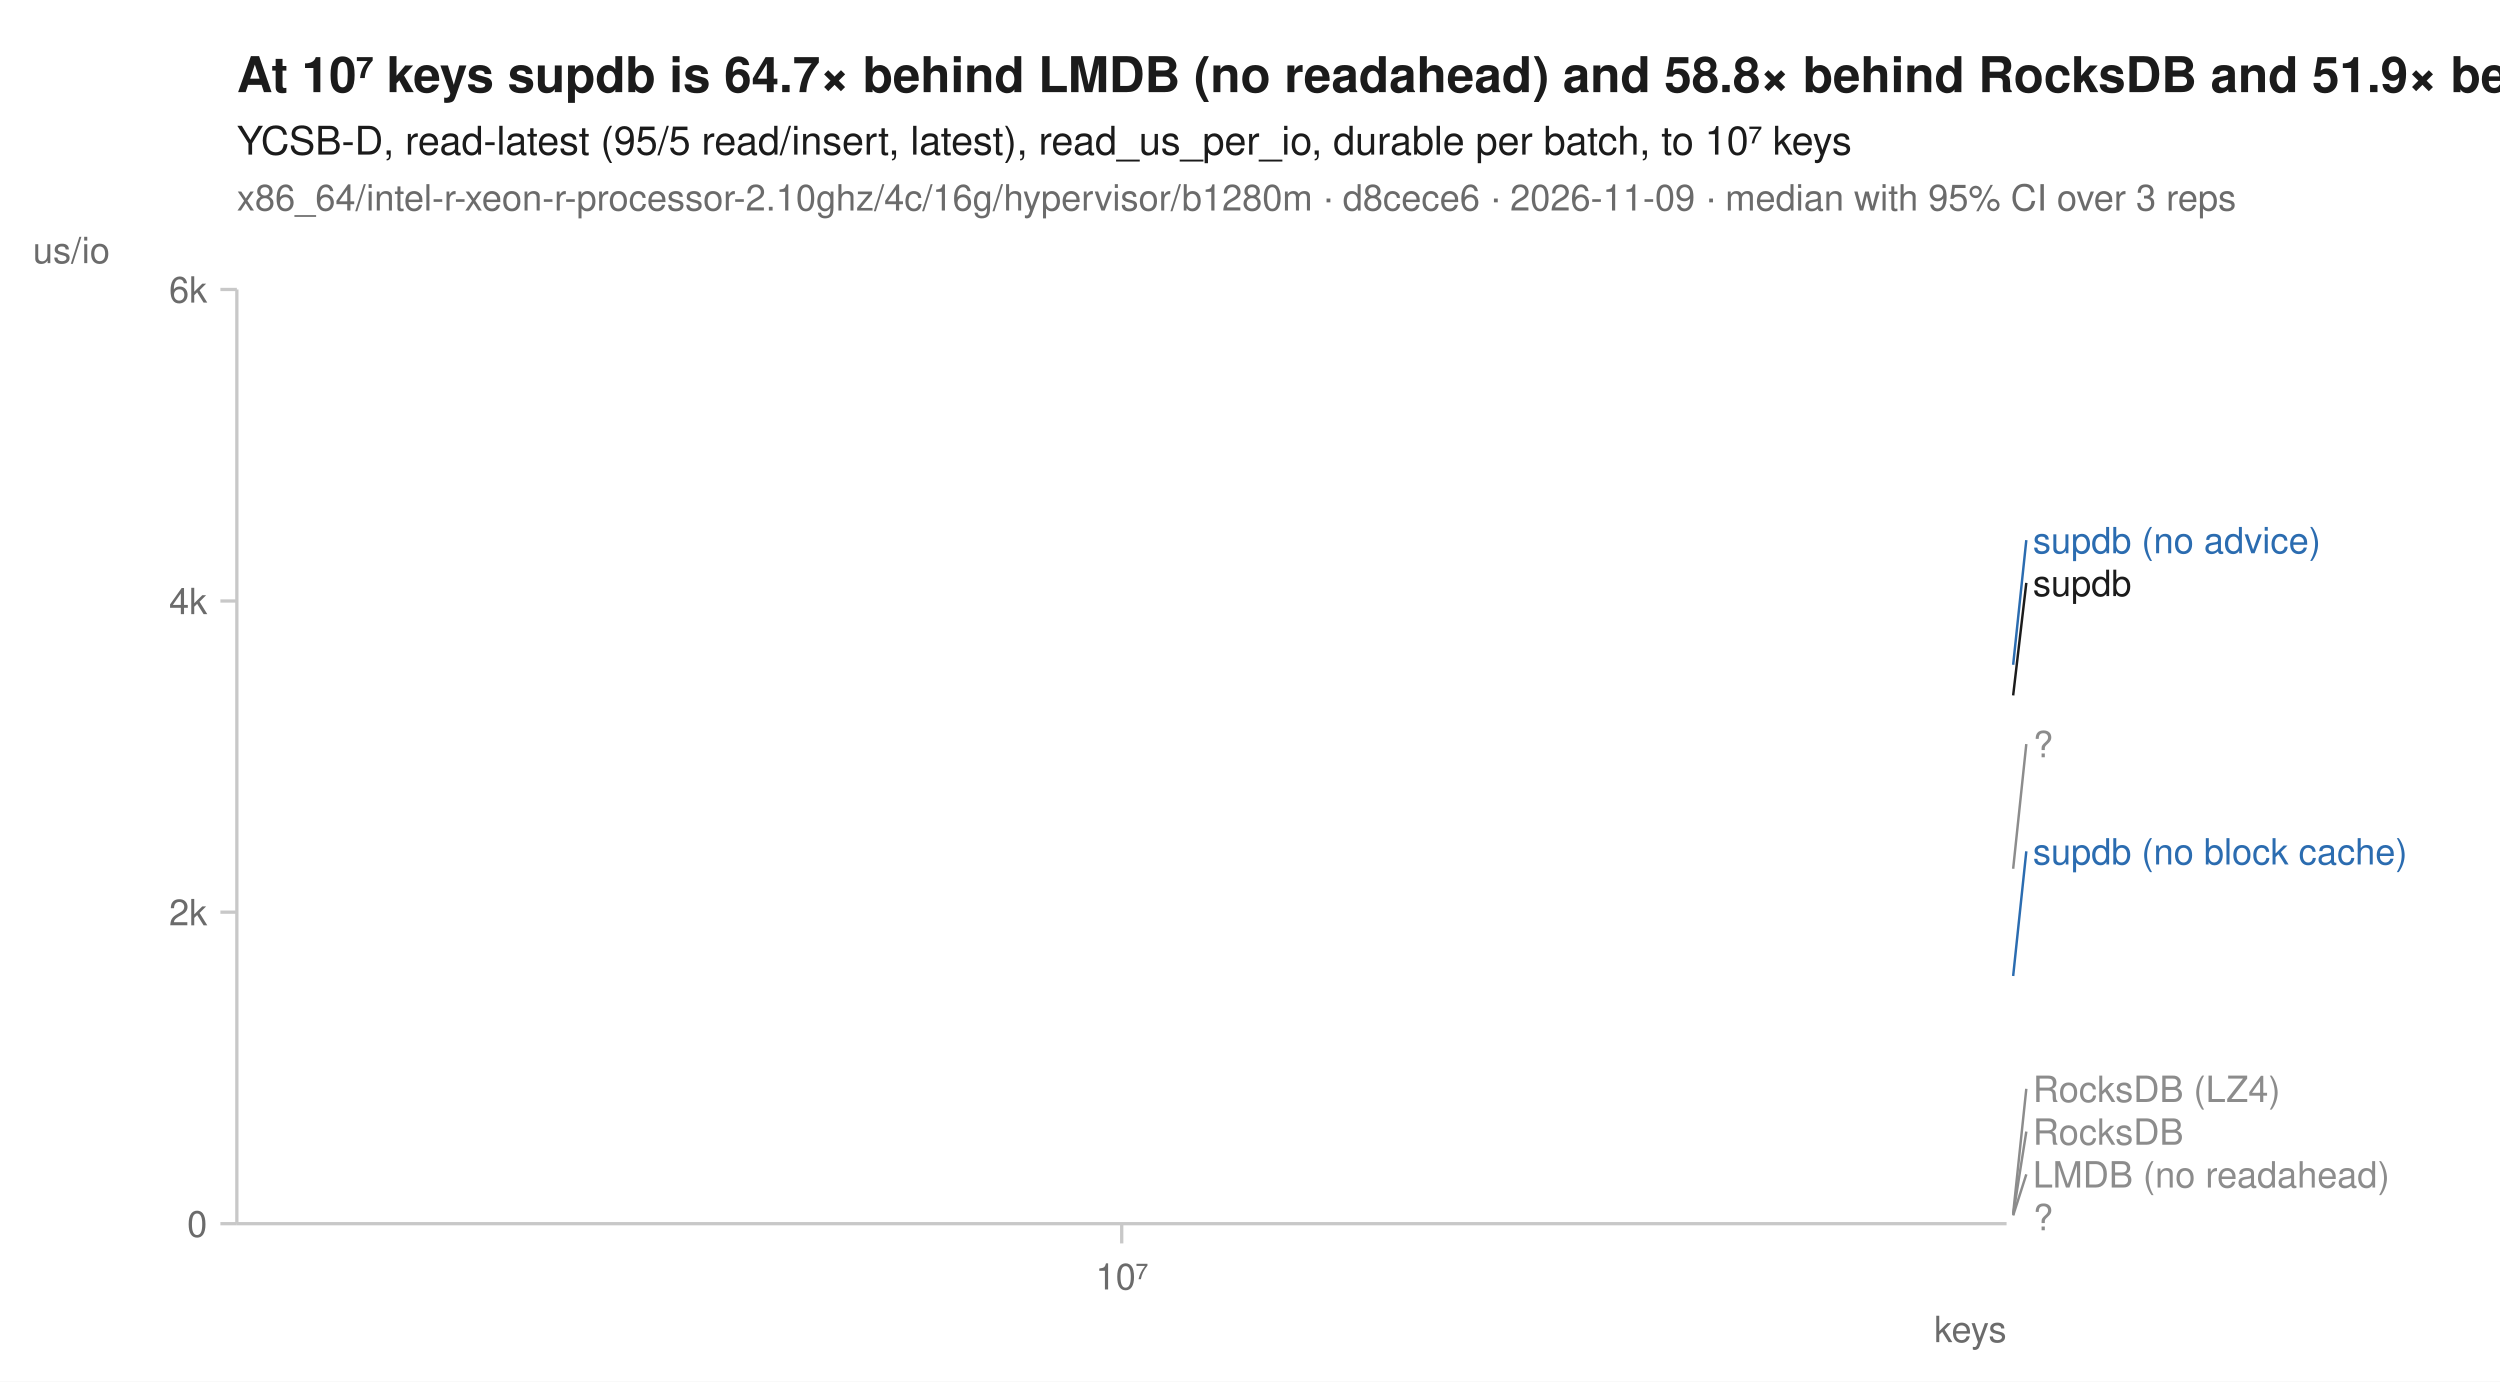
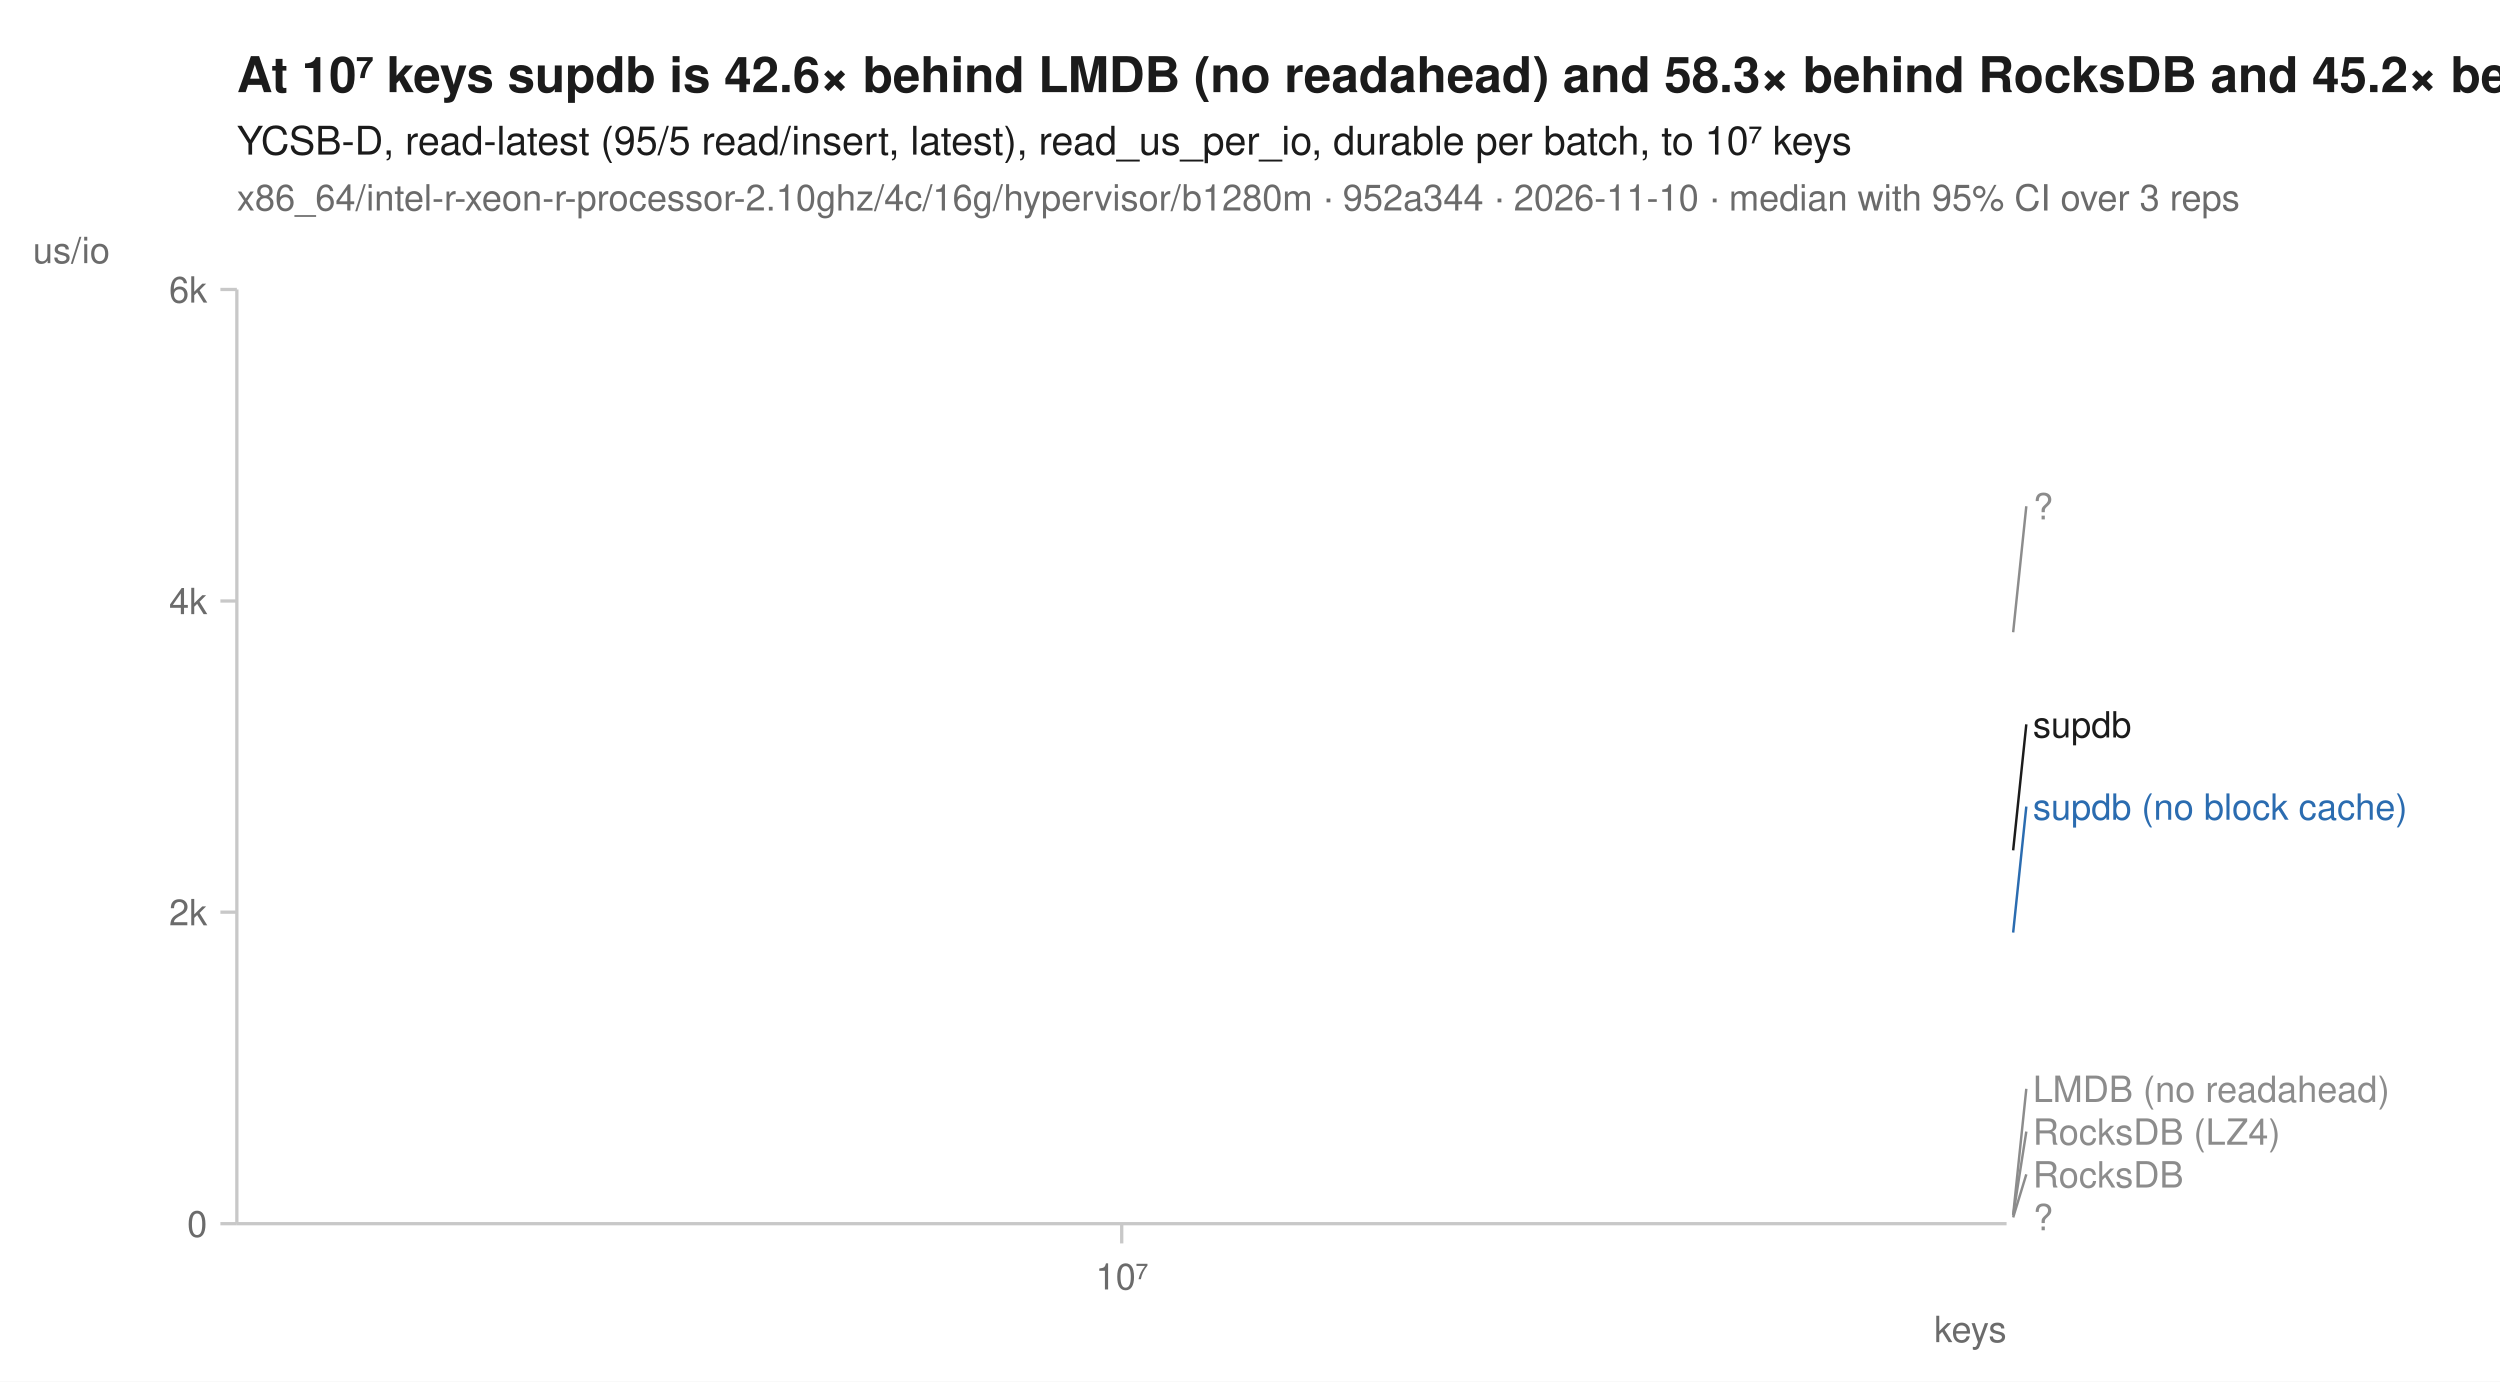
<svg xmlns="http://www.w3.org/2000/svg" width="760" height="420" viewBox="0 0 760 420" font-family="-apple-system, BlinkMacSystemFont, 'Segoe UI', Helvetica, Arial, sans-serif" fill="#1b1b1b">
  <rect width="760" height="420" fill="white" />
-   <text x="72" y="28" font-size="15" font-weight="600">At 10⁷ keys supdb is 64.7× behind LMDB (no readahead) and 58.8× behind RocksDB and 51.9× behind RocksDB (LZ4)</text>
+   <text x="72" y="28" font-size="15" font-weight="600">At 10⁷ keys supdb is 42.6× behind LMDB (no readahead) and 58.3× behind RocksDB and 45.2× behind RocksDB (LZ4)</text>
  <text x="72" y="47" font-size="12">YCSB-D, read-latest (95/5 read/insert, latest), read_us_per_io, durable per batch, to 10⁷ keys</text>
-   <text x="72" y="64" font-size="11" fill="#6b6b6b">x86_64/intel-r-xeon-r-processor-2.10ghz/4c/16g/hypervisor/b1280m · d8cece6 · 2026-11-09 · median with 95% CI over 3 reps</text>
+   <text x="72" y="64" font-size="11" fill="#6b6b6b">x86_64/intel-r-xeon-r-processor-2.10ghz/4c/16g/hypervisor/b1280m · 952a344 · 2026-11-10 · median with 95% CI over 3 reps</text>
  <line x1="72" y1="372" x2="610" y2="372" stroke="#c8c8c8" stroke-width="1" />
  <line x1="72" y1="88" x2="72" y2="372" stroke="#c8c8c8" stroke-width="1" />
  <line x1="341.0" y1="372" x2="341.0" y2="378" stroke="#c8c8c8" stroke-width="1" />
  <text x="341.0" y="392" font-size="11" text-anchor="middle" fill="#6b6b6b">10⁷</text>
  <text x="610" y="408" font-size="11" text-anchor="end" fill="#6b6b6b">keys</text>
  <line x1="67" y1="372.0" x2="72" y2="372.0" stroke="#c8c8c8" stroke-width="1" />
  <text x="63" y="376.0" font-size="11" text-anchor="end" fill="#6b6b6b">0</text>
  <line x1="67" y1="277.3" x2="72" y2="277.3" stroke="#c8c8c8" stroke-width="1" />
  <text x="63" y="281.3" font-size="11" text-anchor="end" fill="#6b6b6b">2k</text>
  <line x1="67" y1="182.7" x2="72" y2="182.7" stroke="#c8c8c8" stroke-width="1" />
  <text x="63" y="186.7" font-size="11" text-anchor="end" fill="#6b6b6b">4k</text>
  <line x1="67" y1="88.0" x2="72" y2="88.0" stroke="#c8c8c8" stroke-width="1" />
  <text x="63" y="92.0" font-size="11" text-anchor="end" fill="#6b6b6b">6k</text>
  <text x="10" y="80" font-size="11" text-anchor="start" fill="#6b6b6b">us/io</text>
-   <path d="M341.0,368.9 " fill="none" stroke="#8c8c8c" stroke-width="1.6" stroke-linejoin="round" stroke-linecap="round" stroke-dasharray="1,3" />
-   <path d="M341.0,369.5 " fill="none" stroke="#8c8c8c" stroke-width="1.6" stroke-linejoin="round" stroke-linecap="round" stroke-dasharray="4,2" />
-   <path d="M341.0,264.1 " fill="none" stroke="#8c8c8c" stroke-width="2" stroke-linejoin="round" stroke-linecap="round" stroke-dasharray="2,3" />
-   <path d="M341.0,369.3 " fill="none" stroke="#8c8c8c" stroke-width="1.6" stroke-linejoin="round" stroke-linecap="round" stroke-dasharray="7,4" />
-   <path d="M341.0,296.7 " fill="none" stroke="#2b6cb0" stroke-width="2" stroke-linejoin="round" stroke-linecap="round" stroke-dasharray="7,4" />
-   <path d="M341.0,202.1 " fill="none" stroke="#2b6cb0" stroke-width="2" stroke-linejoin="round" stroke-linecap="round" />
-   <path d="M341.0,369.8 " fill="none" stroke="#8c8c8c" stroke-width="2" stroke-linejoin="round" stroke-linecap="round" stroke-dasharray="2,3" />
-   <path d="M341.0,211.4 " fill="none" stroke="#1b1b1b" stroke-width="2" stroke-linejoin="round" stroke-linecap="round" />
-   <line x1="612.0" y1="202.1" x2="616.0" y2="164.2" stroke="#2b6cb0" stroke-width="0.75" />
-   <text x="618.0" y="168.2" font-size="11" fill="#2b6cb0">supdb (no advice)</text>
-   <line x1="612.0" y1="211.4" x2="616.0" y2="177.2" stroke="#1b1b1b" stroke-width="0.75" />
-   <text x="618.0" y="181.2" font-size="11" fill="#1b1b1b">supdb</text>
-   <line x1="612.0" y1="264.1" x2="616.0" y2="226.2" stroke="#8c8c8c" stroke-width="0.75" />
-   <text x="618.0" y="230.2" font-size="11" fill="#8c8c8c">?</text>
-   <line x1="612.0" y1="296.7" x2="616.0" y2="258.8" stroke="#2b6cb0" stroke-width="0.75" />
-   <text x="618.0" y="262.8" font-size="11" fill="#2b6cb0">supdb (no block cache)</text>
-   <line x1="612.0" y1="368.9" x2="616.0" y2="331.0" stroke="#8c8c8c" stroke-width="0.75" />
-   <text x="618.0" y="335.0" font-size="11" fill="#8c8c8c">RocksDB (LZ4)</text>
-   <line x1="612.0" y1="369.3" x2="616.0" y2="344.0" stroke="#8c8c8c" stroke-width="0.75" />
-   <text x="618.0" y="348.0" font-size="11" fill="#8c8c8c">RocksDB</text>
-   <line x1="612.0" y1="369.5" x2="616.0" y2="357.0" stroke="#8c8c8c" stroke-width="0.75" />
-   <text x="618.0" y="361.0" font-size="11" fill="#8c8c8c">LMDB (no readahead)</text>
+   <path d="M341.0,369.5 " fill="none" stroke="#8c8c8c" stroke-width="1.6" stroke-linejoin="round" stroke-linecap="round" stroke-dasharray="1,3" />
+   <path d="M341.0,369.3 " fill="none" stroke="#8c8c8c" stroke-width="1.6" stroke-linejoin="round" stroke-linecap="round" stroke-dasharray="4,2" />
+   <path d="M341.0,192.2 " fill="none" stroke="#8c8c8c" stroke-width="2" stroke-linejoin="round" stroke-linecap="round" stroke-dasharray="2,3" />
+   <path d="M341.0,370.1 " fill="none" stroke="#8c8c8c" stroke-width="1.6" stroke-linejoin="round" stroke-linecap="round" stroke-dasharray="7,4" />
+   <path d="M341.0,283.5 " fill="none" stroke="#2b6cb0" stroke-width="2" stroke-linejoin="round" stroke-linecap="round" stroke-dasharray="7,4" />
+   <path d="M341.0,370.2 " fill="none" stroke="#8c8c8c" stroke-width="2" stroke-linejoin="round" stroke-linecap="round" stroke-dasharray="2,3" />
+   <path d="M341.0,258.5 " fill="none" stroke="#1b1b1b" stroke-width="2" stroke-linejoin="round" stroke-linecap="round" />
+   <line x1="612.0" y1="192.2" x2="616.0" y2="153.9" stroke="#8c8c8c" stroke-width="0.75" />
+   <text x="618.0" y="157.9" font-size="11" fill="#8c8c8c">?</text>
+   <line x1="612.0" y1="258.5" x2="616.0" y2="220.2" stroke="#1b1b1b" stroke-width="0.75" />
+   <text x="618.0" y="224.2" font-size="11" fill="#1b1b1b">supdb</text>
+   <line x1="612.0" y1="283.5" x2="616.0" y2="245.2" stroke="#2b6cb0" stroke-width="0.75" />
+   <text x="618.0" y="249.2" font-size="11" fill="#2b6cb0">supdb (no block cache)</text>
+   <line x1="612.0" y1="369.3" x2="616.0" y2="331.0" stroke="#8c8c8c" stroke-width="0.75" />
+   <text x="618.0" y="335.0" font-size="11" fill="#8c8c8c">LMDB (no readahead)</text>
+   <line x1="612.0" y1="369.5" x2="616.0" y2="344.0" stroke="#8c8c8c" stroke-width="0.75" />
+   <text x="618.0" y="348.0" font-size="11" fill="#8c8c8c">RocksDB (LZ4)</text>
+   <line x1="612.0" y1="370.1" x2="616.0" y2="357.0" stroke="#8c8c8c" stroke-width="0.75" />
+   <text x="618.0" y="361.0" font-size="11" fill="#8c8c8c">RocksDB</text>
  <text x="618.0" y="374.0" font-size="11" fill="#8c8c8c">?</text>
</svg>
